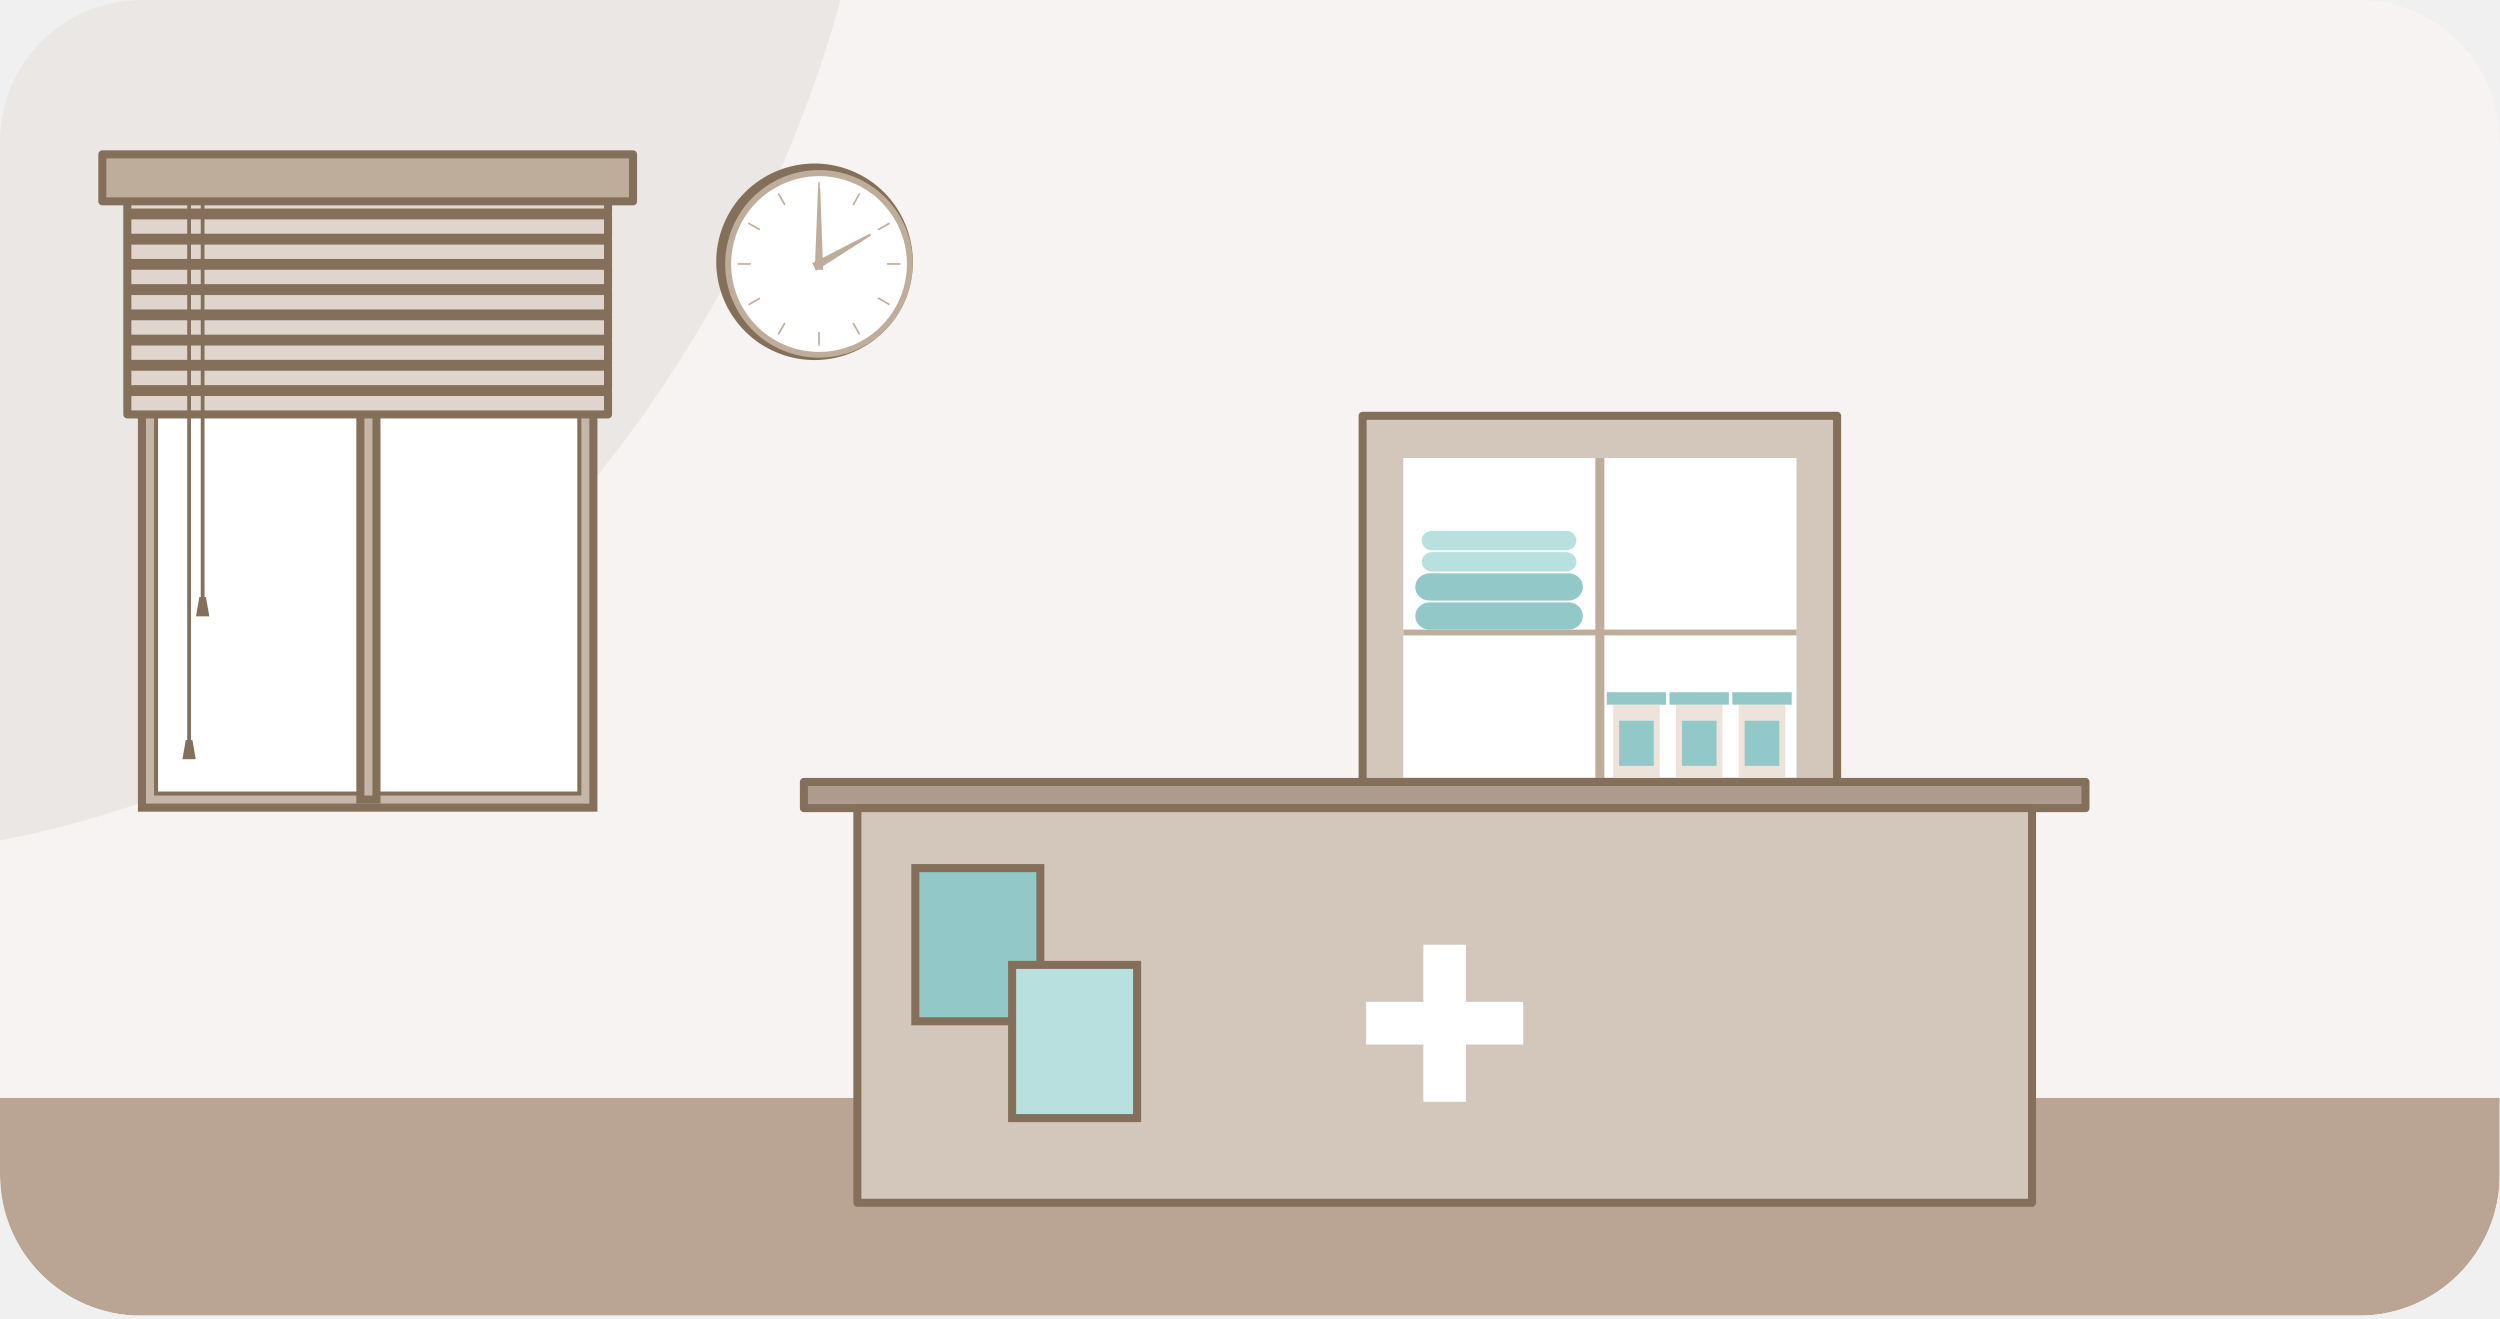
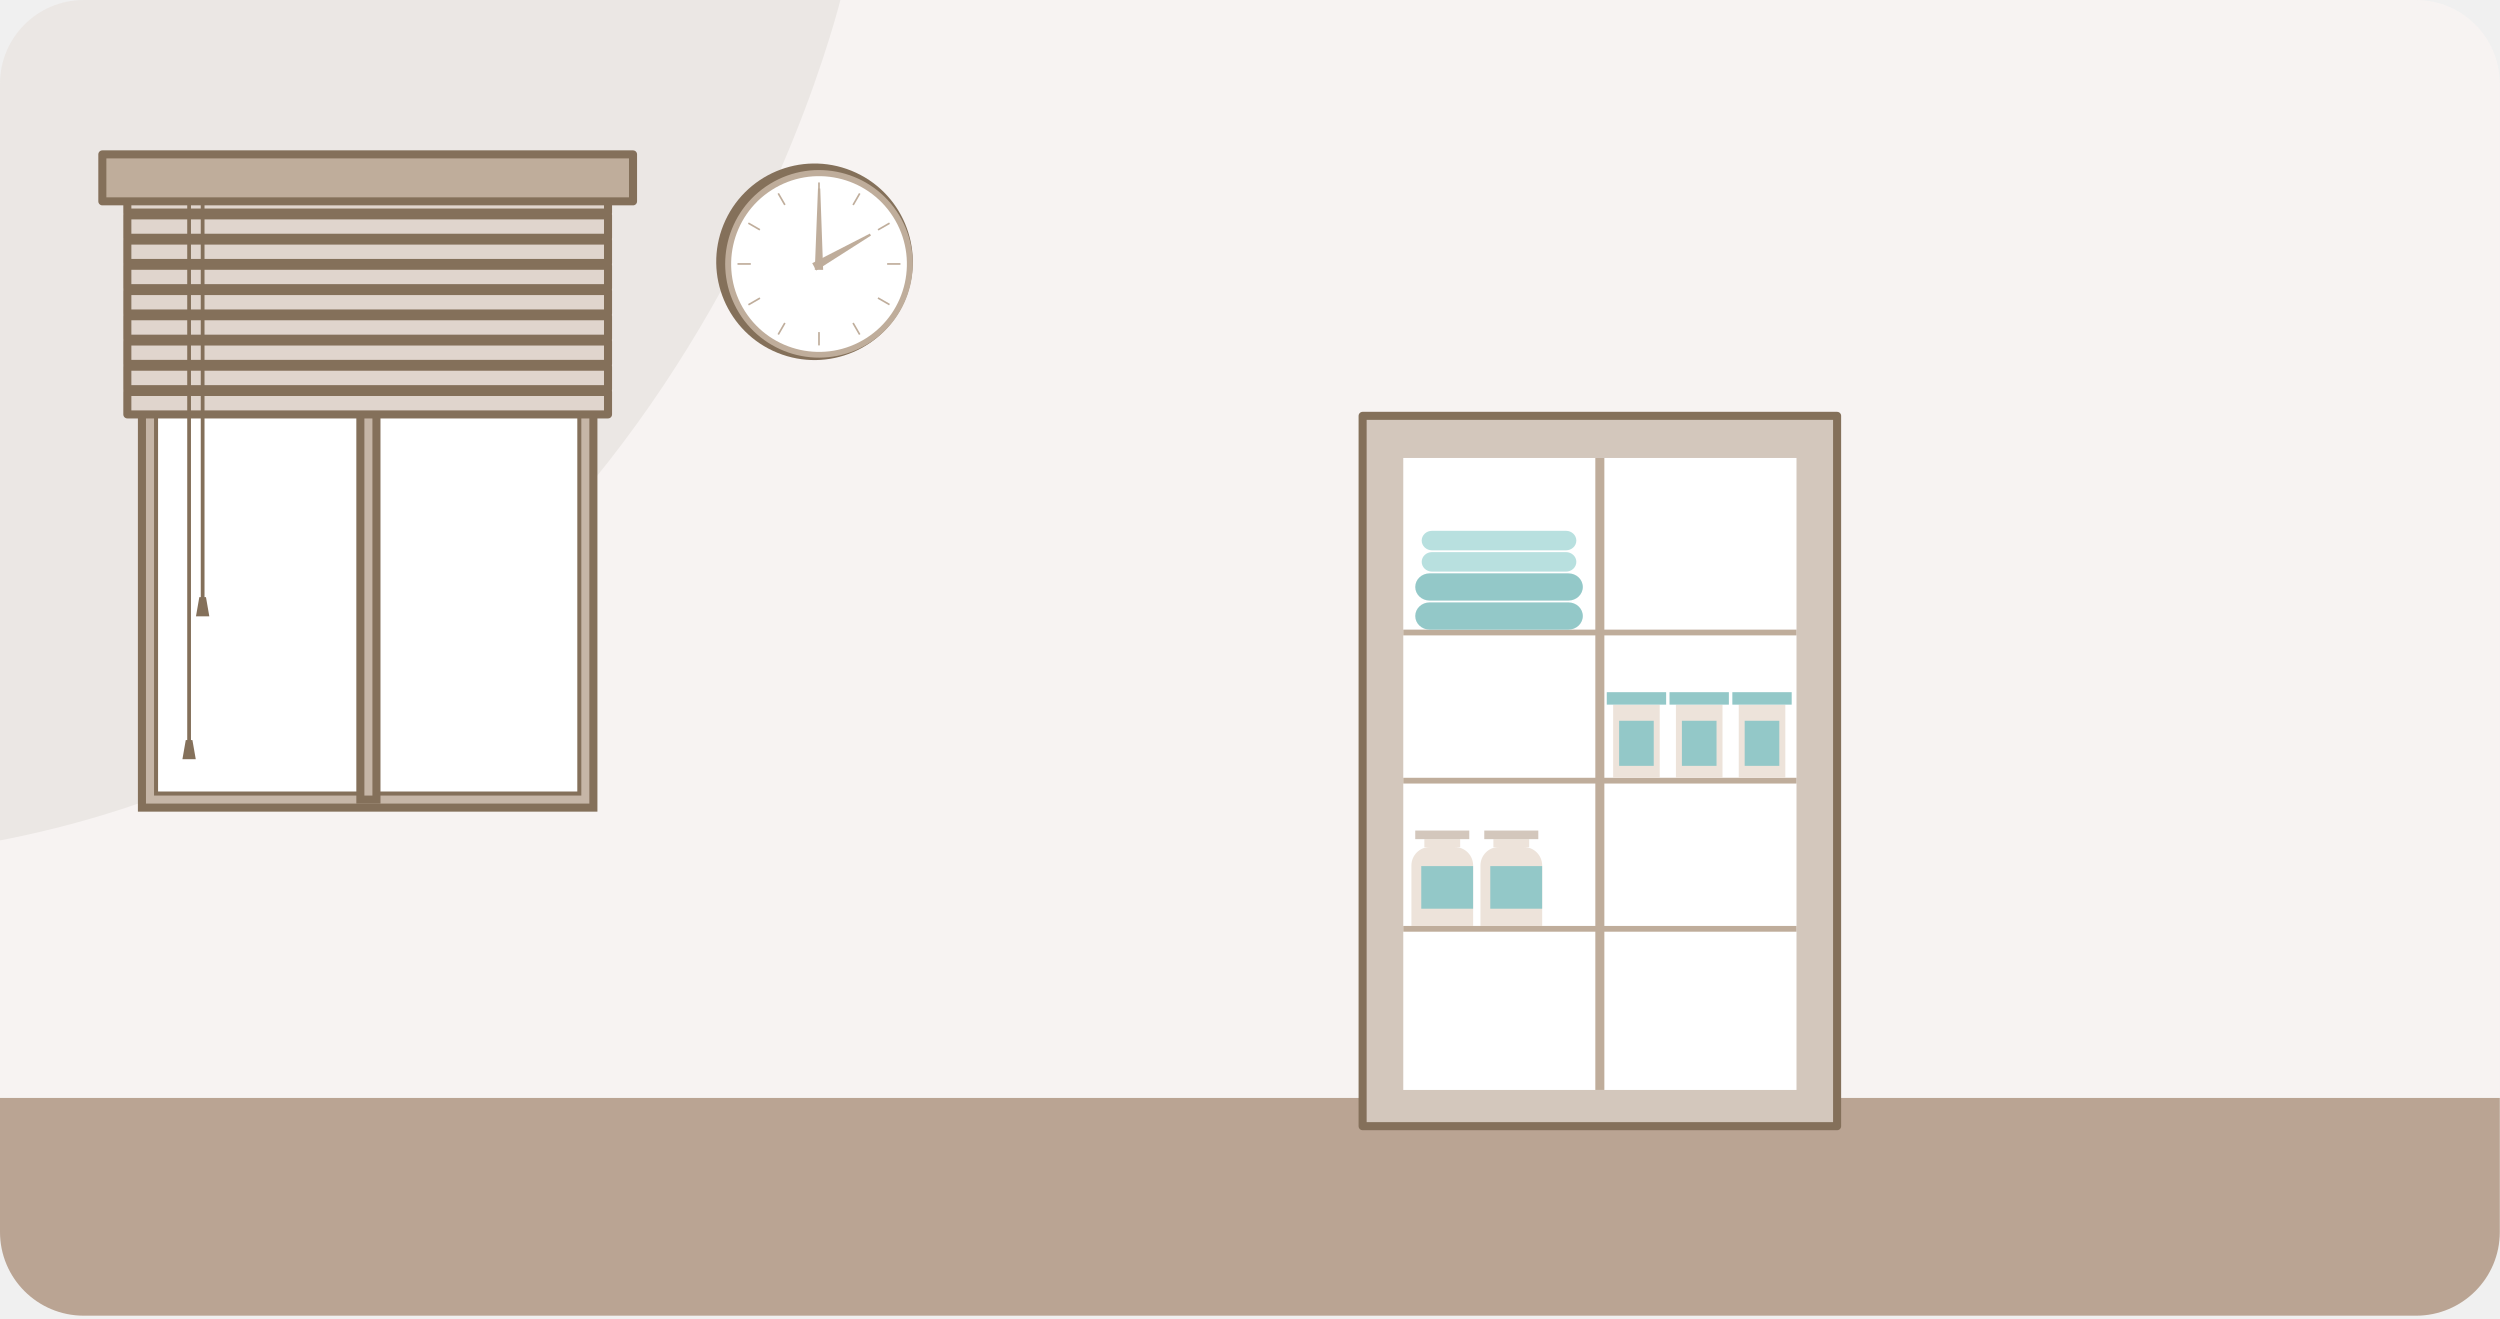
<svg xmlns="http://www.w3.org/2000/svg" width="620" height="327" viewBox="0 0 620 327" fill="none">
-   <g clip-path="url(#clip0_800_6360)">
-     <mask id="mask0_800_6360" style="mask-type:luminance" maskUnits="userSpaceOnUse" x="0" y="0" width="620" height="327">
-       <path d="M599.19 0H20.76C9.295 0 0 9.295 0 20.76V305.53C0 316.995 9.295 326.29 20.76 326.29H599.19C610.655 326.29 619.95 316.995 619.95 305.53V20.76C619.95 9.295 610.655 0 599.19 0Z" fill="white" />
-     </mask>
-     <g mask="url(#mask0_800_6360)">
-       <path d="M634 -15.711H-14.51V336.289H634V-15.711Z" fill="#F7F3F2" />
-       <path d="M209.16 -2.931C209.16 -2.931 166 188.289 -18 211.289V-9.711L209.16 -2.931Z" fill="#EBE7E4" />
-       <path d="M-7 327.289L629 327.289V272.289L-7 272.289V327.289Z" fill="#BAA493" />
-     </g>
-     <path d="M35.2 39.07V200.29H147.16V39.07H35.2ZM143.17 196.3H39.2V43.06H143.17V196.29V196.3Z" fill="#C6B6A7" stroke="#84705A" stroke-width="2" stroke-miterlimit="10" />
-     <path d="M143.17 43.062H39.2V196.292H143.17V43.062Z" fill="white" />
-     <path d="M93.36 44.109H89.37V198.299H93.36V44.109Z" fill="#C6B6A7" stroke="#84705A" stroke-width="2" stroke-miterlimit="10" />
-     <path d="M31.58 52.711L150.79 52.711V47.151L31.58 47.151V52.711Z" fill="#E0D5CD" stroke="#84705A" stroke-width="2" stroke-linecap="round" stroke-linejoin="round" />
-     <path d="M31.58 58.969L150.79 58.969V53.409L31.58 53.409V58.969Z" fill="#E0D5CD" stroke="#84705A" stroke-width="2" stroke-linecap="round" stroke-linejoin="round" />
-     <path d="M31.58 65.219L150.79 65.219V59.659L31.58 59.659V65.219Z" fill="#E0D5CD" stroke="#84705A" stroke-width="2" stroke-linecap="round" stroke-linejoin="round" />
-     <path d="M31.58 71.469L150.79 71.469V65.909L31.58 65.909V71.469Z" fill="#E0D5CD" stroke="#84705A" stroke-width="2" stroke-linecap="round" stroke-linejoin="round" />
-     <path d="M31.58 77.742L150.79 77.742V72.182L31.58 72.182V77.742Z" fill="#E0D5CD" stroke="#84705A" stroke-width="2" stroke-linecap="round" stroke-linejoin="round" />
-     <path d="M31.58 83.992L150.79 83.992V78.432L31.58 78.432V83.992Z" fill="#E0D5CD" stroke="#84705A" stroke-width="2" stroke-linecap="round" stroke-linejoin="round" />
-     <path d="M31.58 90.25L150.79 90.25V84.69L31.58 84.69V90.25Z" fill="#E0D5CD" stroke="#84705A" stroke-width="2" stroke-linecap="round" stroke-linejoin="round" />
-     <path d="M31.58 96.508L150.79 96.508V90.948L31.58 90.948V96.508Z" fill="#E0D5CD" stroke="#84705A" stroke-width="2" stroke-linecap="round" stroke-linejoin="round" />
-     <path d="M31.58 102.773L150.79 102.773V97.213L31.58 97.213V102.773Z" fill="#E0D5CD" stroke="#84705A" stroke-width="2" stroke-linecap="round" stroke-linejoin="round" />
-     <path d="M50.72 46.023H49.79V148.513H50.72V46.023Z" fill="#84705A" />
-     <path d="M48.6 152.854H51.91L51.08 148.094H49.43L48.6 152.854Z" fill="#84705A" />
-     <path d="M47.36 46.023H46.43V184.803H47.36V46.023Z" fill="#84705A" />
-     <path d="M45.24 188.289H48.55L47.72 183.539H46.07L45.24 188.289Z" fill="#84705A" />
-     <path d="M25.38 49.93L156.99 49.93V38.29L25.38 38.29V49.93Z" fill="#BFAD9B" stroke="#84705A" stroke-width="2" stroke-linecap="round" stroke-linejoin="round" />
-     <path d="M224.583 74.081C229.64 61.608 223.629 47.397 211.156 42.34C198.683 37.283 184.472 43.294 179.415 55.767C174.357 68.24 180.369 82.451 192.842 87.508C205.315 92.566 219.526 86.554 224.583 74.081Z" fill="#84705A" />
-     <path d="M215.224 85.291C226.19 78.6 229.655 64.287 222.964 53.321C216.273 42.355 201.959 38.889 190.993 45.58C180.027 52.271 176.562 66.585 183.253 77.551C189.944 88.517 204.258 91.983 215.224 85.291Z" fill="#BFAD9B" />
-     <path d="M214.851 83.84C224.991 77.36 227.959 63.886 221.479 53.746C214.998 43.605 201.525 40.638 191.384 47.118C181.244 53.598 178.276 67.072 184.756 77.213C191.237 87.353 204.71 90.321 214.851 83.84Z" fill="white" />
-     <path d="M203.32 45.25H202.9V48.55H203.32V45.25Z" fill="#BFAD9B" />
-     <path d="M193.184 47.852L192.82 48.062L194.47 50.92L194.834 50.71L193.184 47.852Z" fill="#BFAD9B" />
-     <path d="M185.699 55.16L185.489 55.523L188.347 57.173L188.557 56.81L185.699 55.16Z" fill="#BFAD9B" />
-     <path d="M186.2 65.25H182.9V65.67H186.2V65.25Z" fill="#BFAD9B" />
-     <path d="M188.365 73.748L185.507 75.398L185.717 75.762L188.575 74.112L188.365 73.748Z" fill="#BFAD9B" />
-     <path d="M194.468 79.993L192.819 82.852L193.183 83.061L194.832 80.203L194.468 79.993Z" fill="#BFAD9B" />
-     <path d="M203.32 82.359H202.9V85.659H203.32V82.359Z" fill="#BFAD9B" />
-     <path d="M211.738 80.001L211.375 80.211L213.025 83.069L213.388 82.859L211.738 80.001Z" fill="#BFAD9B" />
-     <path d="M217.843 73.714L217.633 74.078L220.491 75.728L220.701 75.364L217.843 73.714Z" fill="#BFAD9B" />
-     <path d="M223.31 65.25H220.01V65.67H223.31V65.25Z" fill="#BFAD9B" />
-     <path d="M220.499 55.17L217.641 56.82L217.851 57.184L220.709 55.533L220.499 55.17Z" fill="#BFAD9B" />
-     <path d="M213.032 47.868L211.383 50.727L211.747 50.936L213.396 48.078L213.032 47.868Z" fill="#BFAD9B" />
-     <path d="M203.42 46.752L204.14 66.932L202.07 66.902L202.86 46.742L203.42 46.752Z" fill="#BFAD9B" />
-     <path d="M216 58.42L202.42 67.09L201.43 65.27L215.73 57.93L216 58.42Z" fill="#BFAD9B" />
-     <path d="M203.81 65.46C203.81 65.85 203.49 66.17 203.1 66.17C202.71 66.17 202.39 65.85 202.39 65.46C202.39 65.07 202.71 64.75 203.1 64.75C203.49 64.75 203.81 65.07 203.81 65.46Z" fill="#BFAD9B" />
-     <path d="M455.6 103.133H337.93V279.293H455.6V103.133Z" fill="#D3C7BC" stroke="#84705A" stroke-width="2" stroke-linecap="round" stroke-linejoin="round" />
-     <path d="M445.53 113.578H348.01V270.308H445.53V113.578Z" fill="white" />
-     <path d="M445.53 156.148H348.01V157.578H445.53V156.148Z" fill="#BFAD9B" />
-     <path d="M445.53 192.891H348.01V194.321H445.53V192.891Z" fill="#BFAD9B" />
-     <path d="M445.53 229.633H348.01V231.063H445.53V229.633Z" fill="#BFAD9B" />
-     <path d="M397.88 113.578H395.64V270.308H397.88V113.578Z" fill="#BFAD9B" />
-     <path d="M400.06 192.891H411.61V174.751H400.06V192.891Z" fill="#EDE3DA" />
-     <path d="M398.48 174.75H413.2V171.66H398.48V174.75Z" fill="#93C8C8" />
-     <path d="M401.54 189.93H410.13V178.75H401.54V189.93Z" fill="#93C8C8" />
-     <path d="M415.63 192.891H427.18V174.751H415.63V192.891Z" fill="#EDE3DA" />
-     <path d="M414.04 174.75H428.76V171.66H414.04V174.75Z" fill="#93C8C8" />
-     <path d="M417.11 189.93H425.7V178.75H417.11V189.93Z" fill="#93C8C8" />
-     <path d="M431.21 192.891H442.76V174.751H431.21V192.891Z" fill="#EDE3DA" />
-     <path d="M429.62 174.75H444.34V171.66H429.62V174.75Z" fill="#93C8C8" />
-     <path d="M432.68 189.93H441.27V178.75H432.68V189.93Z" fill="#93C8C8" />
-     <path d="M365.34 229.641H350.03V214.641C350.03 212.111 352.08 210.061 354.61 210.061H360.76C363.29 210.061 365.34 212.111 365.34 214.641V229.641Z" fill="#EDE3DA" />
-     <path d="M353.24 210.109H362.12V208.109H353.24V210.109Z" fill="#EDE3DA" />
-     <path d="M350.98 208.109H364.38V205.979H350.98V208.109Z" fill="#D3C7BC" />
-     <path d="M352.47 225.359H365.33V214.789H352.47V225.359Z" fill="#93C8C8" />
-     <path d="M382.46 229.641H367.15V214.641C367.15 212.111 369.2 210.061 371.73 210.061H377.88C380.41 210.061 382.46 212.111 382.46 214.641V229.641Z" fill="#EDE3DA" />
-     <path d="M370.36 210.109H379.24V208.109H370.36V210.109Z" fill="#EDE3DA" />
-     <path d="M368.1 208.109H381.5V205.979H368.1V208.109Z" fill="#D3C7BC" />
-     <path d="M369.59 225.359H382.45V214.789H369.59V225.359Z" fill="#93C8C8" />
-     <path d="M388.96 156.151H354.56C352.58 156.151 350.98 154.641 350.98 152.771C350.98 150.901 352.58 149.391 354.56 149.391H388.96C390.94 149.391 392.54 150.901 392.54 152.771C392.54 154.641 390.94 156.151 388.96 156.151Z" fill="#93C8C8" />
-     <path d="M388.96 148.947H354.56C352.58 148.947 350.98 147.438 350.98 145.568C350.98 143.698 352.58 142.188 354.56 142.188H388.96C390.94 142.188 392.54 143.698 392.54 145.568C392.54 147.438 390.94 148.947 388.96 148.947Z" fill="#93C8C8" />
-     <path d="M388.36 141.762H355.15C353.73 141.762 352.58 140.672 352.58 139.342C352.58 138.002 353.73 136.922 355.15 136.922H388.36C389.78 136.922 390.93 138.012 390.93 139.342C390.93 140.682 389.78 141.762 388.36 141.762Z" fill="#B8E0DF" />
-     <path d="M388.36 136.481H355.15C353.73 136.481 352.58 135.401 352.58 134.061C352.58 132.721 353.73 131.641 355.15 131.641H388.36C389.78 131.641 390.93 132.731 390.93 134.061C390.93 135.401 389.78 136.481 388.36 136.481Z" fill="#B8E0DF" />
-     <path d="M517.2 193.922H199.37V200.412H517.2V193.922Z" fill="#AD9C8E" stroke="#84705A" stroke-width="2" stroke-linecap="round" stroke-linejoin="round" />
-     <path d="M503.94 200.406H212.63V298.286H503.94V200.406Z" fill="#D3C7BC" stroke="#84705A" stroke-width="2" stroke-linecap="round" stroke-linejoin="round" />
-     <path d="M363.57 234.289H352.99V273.249H363.57V234.289Z" fill="white" />
-     <path d="M377.76 259.049V248.469H338.8V259.049H377.76Z" fill="white" />
-     <path d="M258 215.289H227V253.289H258V215.289Z" fill="#93C8C8" stroke="#84705A" stroke-width="2" stroke-miterlimit="10" />
-     <path d="M282 239.289H251V277.289H282V239.289Z" fill="#B8E0DF" stroke="#84705A" stroke-width="2" stroke-miterlimit="10" />
+   <mask id="mask0_1105_2457" style="mask-type:luminance" maskUnits="userSpaceOnUse" x="0" y="0" width="620" height="327">
+     <path d="M599.19 0H20.76C9.295 0 0 9.295 0 20.76V305.53C0 316.995 9.295 326.29 20.76 326.29H599.19C610.655 326.29 619.95 316.995 619.95 305.53V20.76C619.95 9.295 610.655 0 599.19 0Z" fill="white" />
+   </mask>
+   <g mask="url(#mask0_1105_2457)">
+     <path d="M634 -15.711H-14.51V336.289H634V-15.711Z" fill="#F7F3F2" />
+     <path d="M209.16 -2.931C209.16 -2.931 166 188.289 -18 211.289V-9.711L209.16 -2.931Z" fill="#EBE7E4" />
+     <path d="M-7 327.289L629 327.289V272.289L-7 272.289V327.289Z" fill="#BAA493" />
  </g>
-   <defs>
-     <clipPath id="clip0_800_6360">
-       <rect width="619.95" height="326.29" rx="35" fill="white" />
-     </clipPath>
-   </defs>
+   <path d="M35.2 39.07V200.29H147.16V39.07H35.2ZM143.17 196.3H39.2V43.06H143.17V196.29V196.3Z" fill="#C6B6A7" stroke="#84705A" stroke-width="2" stroke-miterlimit="10" />
+   <path d="M143.17 43.062H39.2V196.292H143.17V43.062Z" fill="white" />
+   <path d="M93.36 44.109H89.37V198.299H93.36V44.109Z" fill="#C6B6A7" stroke="#84705A" stroke-width="2" stroke-miterlimit="10" />
+   <path d="M31.58 52.711L150.79 52.711V47.151L31.58 47.151V52.711Z" fill="#E0D5CD" stroke="#84705A" stroke-width="2" stroke-linecap="round" stroke-linejoin="round" />
+   <path d="M31.58 58.969L150.79 58.969V53.409L31.58 53.409V58.969Z" fill="#E0D5CD" stroke="#84705A" stroke-width="2" stroke-linecap="round" stroke-linejoin="round" />
+   <path d="M31.58 65.219L150.79 65.219V59.659L31.58 59.659V65.219Z" fill="#E0D5CD" stroke="#84705A" stroke-width="2" stroke-linecap="round" stroke-linejoin="round" />
+   <path d="M31.58 71.469L150.79 71.469V65.909L31.58 65.909V71.469Z" fill="#E0D5CD" stroke="#84705A" stroke-width="2" stroke-linecap="round" stroke-linejoin="round" />
+   <path d="M31.58 77.742L150.79 77.742V72.182L31.58 72.182V77.742Z" fill="#E0D5CD" stroke="#84705A" stroke-width="2" stroke-linecap="round" stroke-linejoin="round" />
+   <path d="M31.58 83.992L150.79 83.992V78.432L31.58 78.432V83.992Z" fill="#E0D5CD" stroke="#84705A" stroke-width="2" stroke-linecap="round" stroke-linejoin="round" />
+   <path d="M31.58 90.25L150.79 90.25V84.69L31.58 84.69V90.25Z" fill="#E0D5CD" stroke="#84705A" stroke-width="2" stroke-linecap="round" stroke-linejoin="round" />
+   <path d="M31.58 96.508L150.79 96.508V90.948L31.58 90.948V96.508Z" fill="#E0D5CD" stroke="#84705A" stroke-width="2" stroke-linecap="round" stroke-linejoin="round" />
+   <path d="M31.58 102.773L150.79 102.773V97.213L31.58 97.213V102.773Z" fill="#E0D5CD" stroke="#84705A" stroke-width="2" stroke-linecap="round" stroke-linejoin="round" />
+   <path d="M50.72 46.023H49.79V148.513H50.72V46.023Z" fill="#84705A" />
+   <path d="M48.6 152.854H51.91L51.08 148.094H49.43L48.6 152.854Z" fill="#84705A" />
+   <path d="M47.36 46.023H46.43V184.803H47.36V46.023Z" fill="#84705A" />
+   <path d="M45.24 188.289H48.55L47.72 183.539H46.07L45.24 188.289Z" fill="#84705A" />
+   <path d="M25.38 49.93L156.99 49.93V38.29L25.38 38.29V49.93Z" fill="#BFAD9B" stroke="#84705A" stroke-width="2" stroke-linecap="round" stroke-linejoin="round" />
+   <path d="M224.583 74.081C229.64 61.608 223.629 47.397 211.156 42.34C198.683 37.283 184.472 43.294 179.415 55.767C174.357 68.24 180.369 82.451 192.842 87.508C205.315 92.566 219.526 86.554 224.583 74.081Z" fill="#84705A" />
+   <path d="M215.224 85.291C226.19 78.6 229.655 64.287 222.964 53.321C216.273 42.355 201.959 38.889 190.993 45.58C180.027 52.271 176.562 66.585 183.253 77.551C189.944 88.517 204.258 91.983 215.224 85.291Z" fill="#BFAD9B" />
+   <path d="M214.851 83.84C224.991 77.36 227.959 63.886 221.479 53.746C214.998 43.605 201.525 40.638 191.384 47.118C181.244 53.598 178.276 67.072 184.756 77.213C191.237 87.353 204.71 90.321 214.851 83.84Z" fill="white" />
+   <path d="M203.32 45.25H202.9V48.55H203.32V45.25Z" fill="#BFAD9B" />
+   <path d="M193.184 47.852L192.82 48.062L194.47 50.92L194.834 50.71L193.184 47.852Z" fill="#BFAD9B" />
+   <path d="M185.699 55.16L185.489 55.523L188.347 57.173L188.557 56.81L185.699 55.16Z" fill="#BFAD9B" />
+   <path d="M186.2 65.25H182.9V65.67H186.2V65.25Z" fill="#BFAD9B" />
+   <path d="M188.365 73.748L185.507 75.398L185.717 75.762L188.575 74.112L188.365 73.748Z" fill="#BFAD9B" />
+   <path d="M194.468 79.993L192.819 82.852L193.183 83.061L194.832 80.203L194.468 79.993Z" fill="#BFAD9B" />
+   <path d="M203.32 82.359H202.9V85.659H203.32V82.359Z" fill="#BFAD9B" />
+   <path d="M211.738 80.001L211.375 80.211L213.025 83.069L213.388 82.859L211.738 80.001Z" fill="#BFAD9B" />
+   <path d="M217.843 73.714L217.633 74.078L220.491 75.728L220.701 75.364L217.843 73.714Z" fill="#BFAD9B" />
+   <path d="M223.31 65.25H220.01V65.67H223.31V65.25Z" fill="#BFAD9B" />
+   <path d="M220.499 55.17L217.641 56.82L217.851 57.184L220.709 55.533L220.499 55.17Z" fill="#BFAD9B" />
+   <path d="M213.032 47.868L211.383 50.727L211.747 50.936L213.396 48.078L213.032 47.868Z" fill="#BFAD9B" />
+   <path d="M203.42 46.752L204.14 66.932L202.07 66.902L202.86 46.742L203.42 46.752Z" fill="#BFAD9B" />
+   <path d="M216 58.42L202.42 67.09L201.43 65.27L215.73 57.93L216 58.42Z" fill="#BFAD9B" />
+   <path d="M203.81 65.46C203.81 65.85 203.49 66.17 203.1 66.17C202.71 66.17 202.39 65.85 202.39 65.46C202.39 65.07 202.71 64.75 203.1 64.75C203.49 64.75 203.81 65.07 203.81 65.46Z" fill="#BFAD9B" />
+   <path d="M455.6 103.133H337.93V279.293H455.6V103.133Z" fill="#D3C7BC" stroke="#84705A" stroke-width="2" stroke-linecap="round" stroke-linejoin="round" />
+   <path d="M445.53 113.578H348.01V270.308H445.53V113.578Z" fill="white" />
+   <path d="M445.53 156.148H348.01V157.578H445.53V156.148Z" fill="#BFAD9B" />
+   <path d="M445.53 192.891H348.01V194.321H445.53V192.891Z" fill="#BFAD9B" />
+   <path d="M445.53 229.633H348.01V231.063H445.53V229.633Z" fill="#BFAD9B" />
+   <path d="M397.88 113.578H395.64V270.308H397.88V113.578Z" fill="#BFAD9B" />
+   <path d="M400.06 192.891H411.61V174.751H400.06V192.891Z" fill="#EDE3DA" />
+   <path d="M398.48 174.75H413.2V171.66H398.48V174.75Z" fill="#93C8C8" />
+   <path d="M401.54 189.93H410.13V178.75H401.54V189.93Z" fill="#93C8C8" />
+   <path d="M415.63 192.891H427.18V174.751H415.63V192.891Z" fill="#EDE3DA" />
+   <path d="M414.04 174.75H428.76V171.66H414.04V174.75Z" fill="#93C8C8" />
+   <path d="M417.11 189.93H425.7V178.75H417.11V189.93Z" fill="#93C8C8" />
+   <path d="M431.21 192.891H442.76V174.751H431.21V192.891Z" fill="#EDE3DA" />
+   <path d="M429.62 174.75H444.34V171.66H429.62V174.75Z" fill="#93C8C8" />
+   <path d="M432.68 189.93H441.27V178.75H432.68V189.93Z" fill="#93C8C8" />
+   <path d="M365.34 229.641H350.03V214.641C350.03 212.111 352.08 210.061 354.61 210.061H360.76C363.29 210.061 365.34 212.111 365.34 214.641V229.641Z" fill="#EDE3DA" />
+   <path d="M353.24 210.109H362.12V208.109H353.24V210.109Z" fill="#EDE3DA" />
+   <path d="M350.98 208.109H364.38V205.979H350.98V208.109Z" fill="#D3C7BC" />
+   <path d="M352.47 225.359H365.33V214.789H352.47V225.359Z" fill="#93C8C8" />
+   <path d="M382.46 229.641H367.15V214.641C367.15 212.111 369.2 210.061 371.73 210.061H377.88C380.41 210.061 382.46 212.111 382.46 214.641V229.641Z" fill="#EDE3DA" />
+   <path d="M370.36 210.109H379.24V208.109H370.36V210.109Z" fill="#EDE3DA" />
+   <path d="M368.1 208.109H381.5V205.979H368.1V208.109Z" fill="#D3C7BC" />
+   <path d="M369.59 225.359H382.45V214.789H369.59V225.359Z" fill="#93C8C8" />
+   <path d="M388.96 156.151H354.56C352.58 156.151 350.98 154.641 350.98 152.771C350.98 150.901 352.58 149.391 354.56 149.391H388.96C390.94 149.391 392.54 150.901 392.54 152.771C392.54 154.641 390.94 156.151 388.96 156.151Z" fill="#93C8C8" />
+   <path d="M388.96 148.947H354.56C352.58 148.947 350.98 147.438 350.98 145.568C350.98 143.698 352.58 142.188 354.56 142.188H388.96C390.94 142.188 392.54 143.698 392.54 145.568C392.54 147.438 390.94 148.947 388.96 148.947Z" fill="#93C8C8" />
+   <path d="M388.36 141.762H355.15C353.73 141.762 352.58 140.672 352.58 139.342C352.58 138.002 353.73 136.922 355.15 136.922H388.36C389.78 136.922 390.93 138.012 390.93 139.342C390.93 140.682 389.78 141.762 388.36 141.762Z" fill="#B8E0DF" />
+   <path d="M388.36 136.481H355.15C353.73 136.481 352.58 135.401 352.58 134.061C352.58 132.721 353.73 131.641 355.15 131.641H388.36C389.78 131.641 390.93 132.731 390.93 134.061C390.93 135.401 389.78 136.481 388.36 136.481Z" fill="#B8E0DF" />
</svg>
